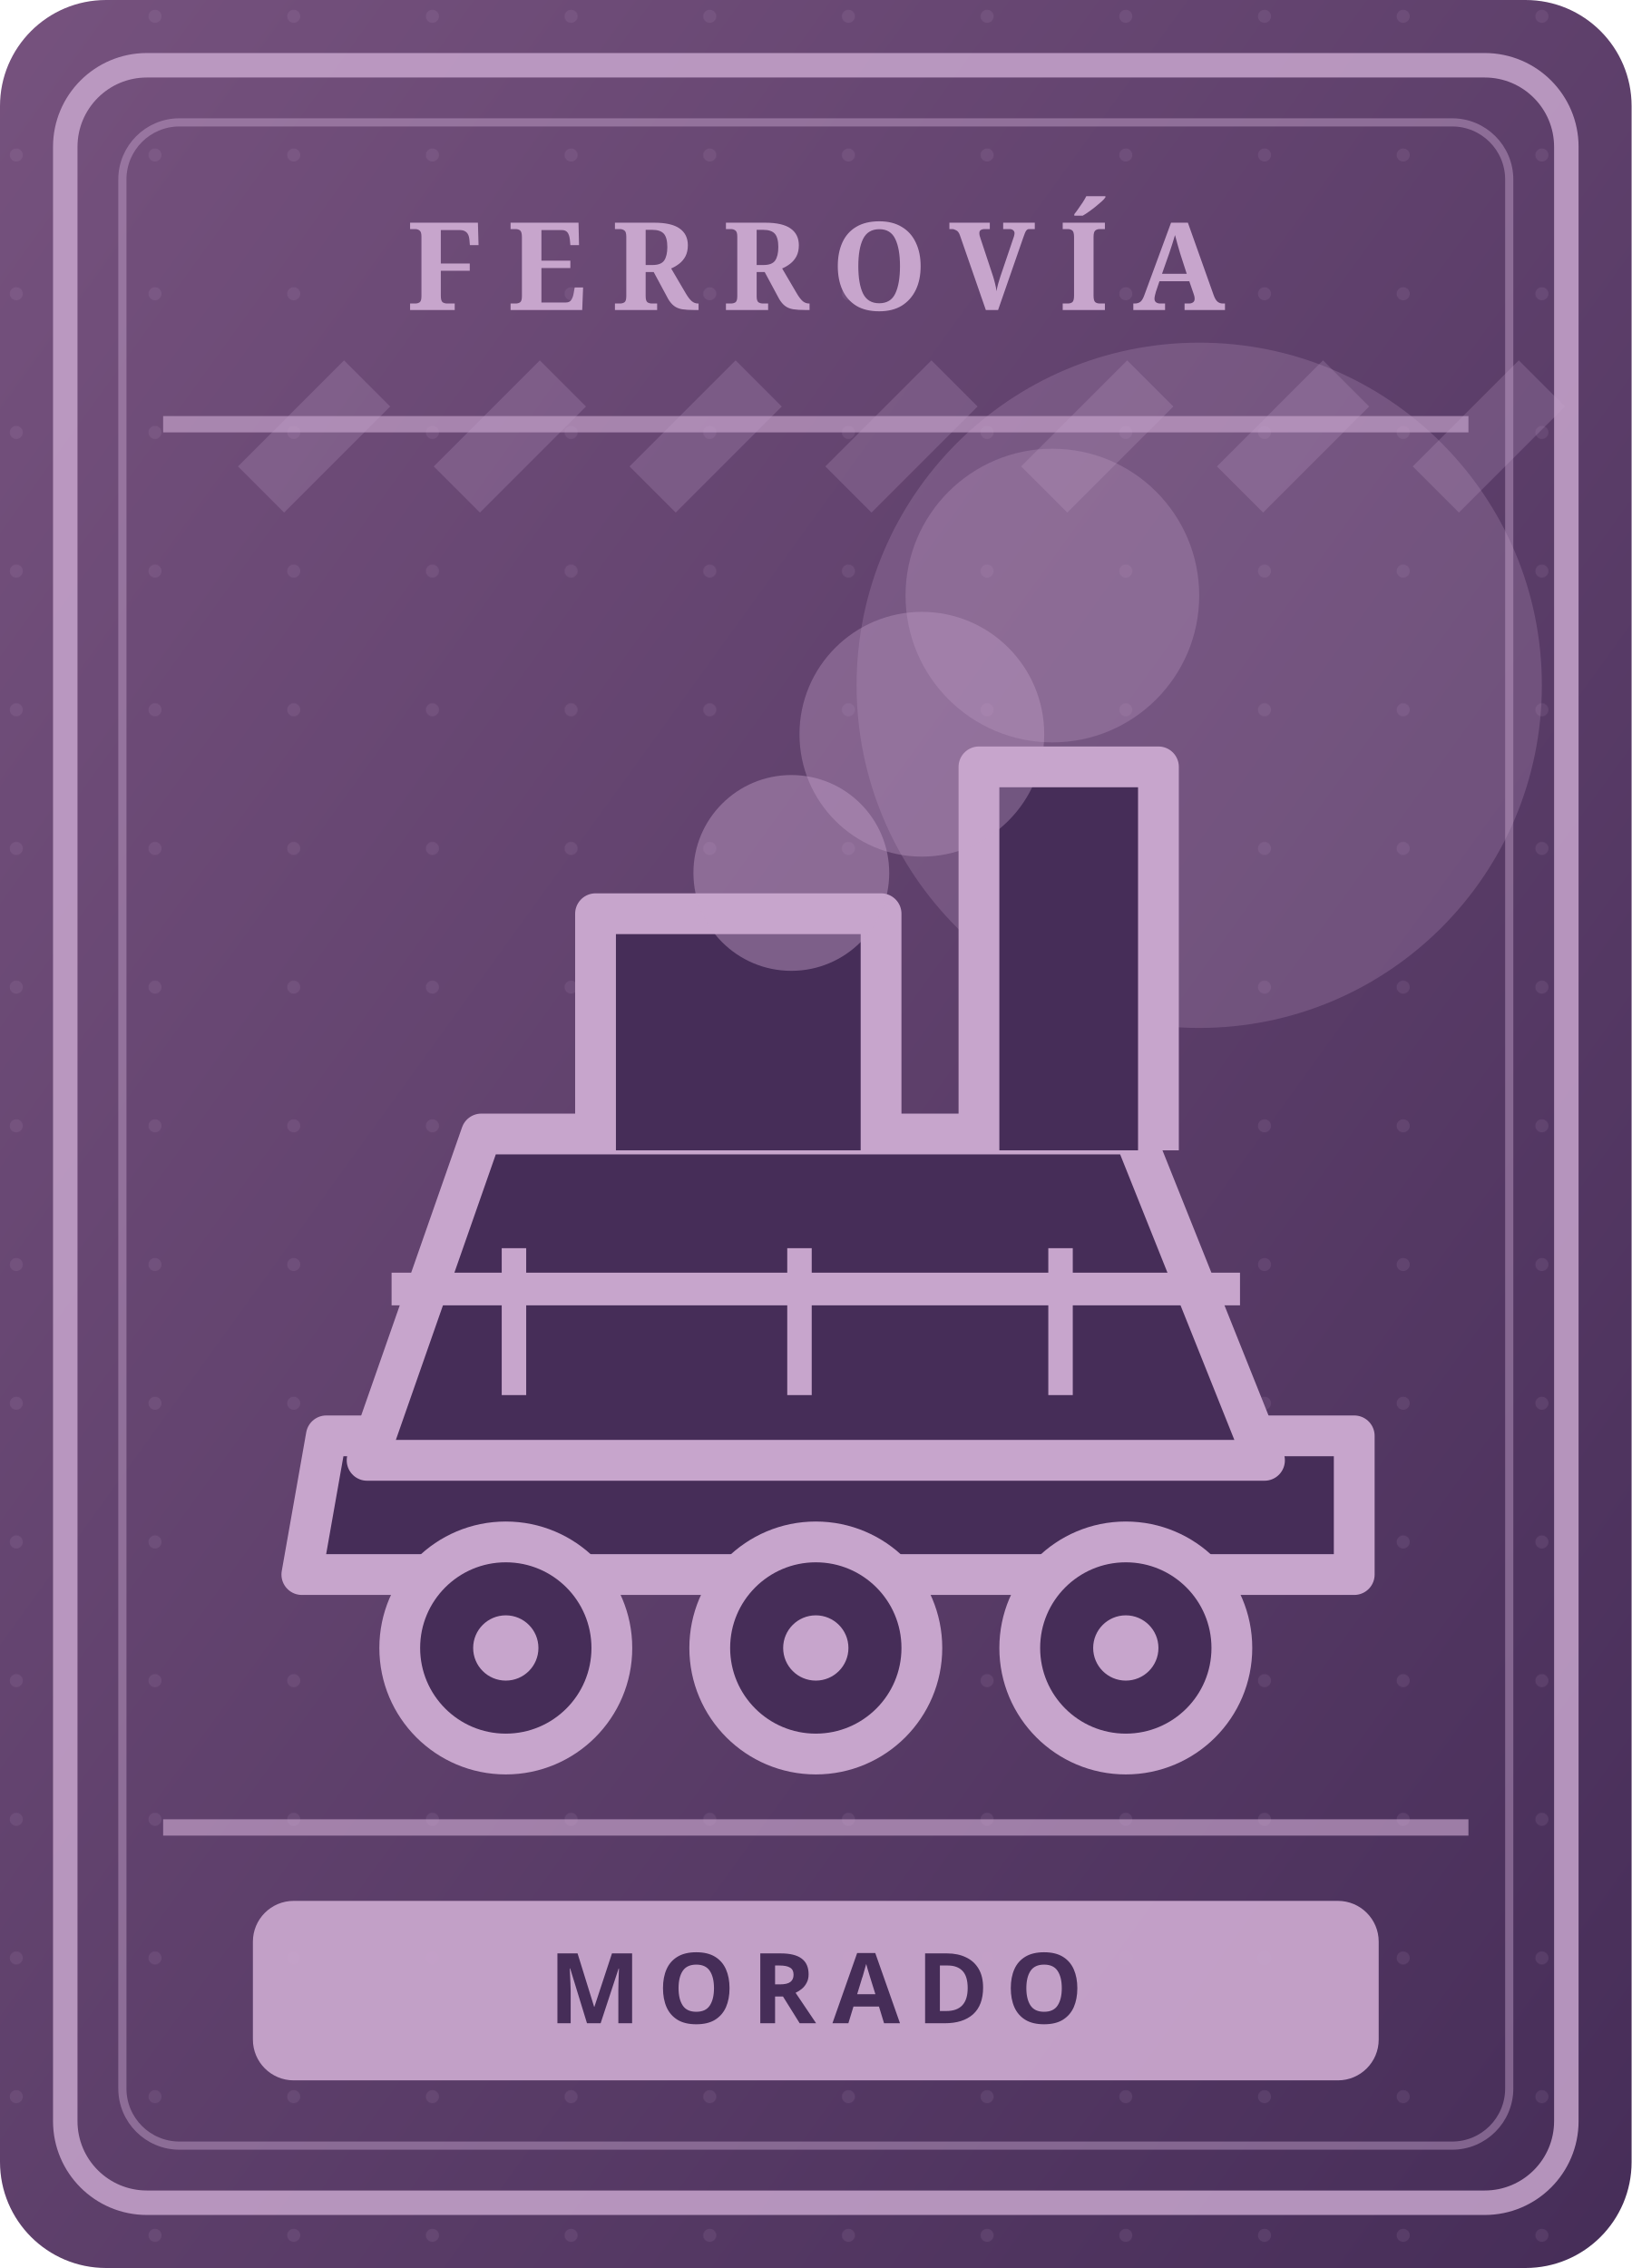
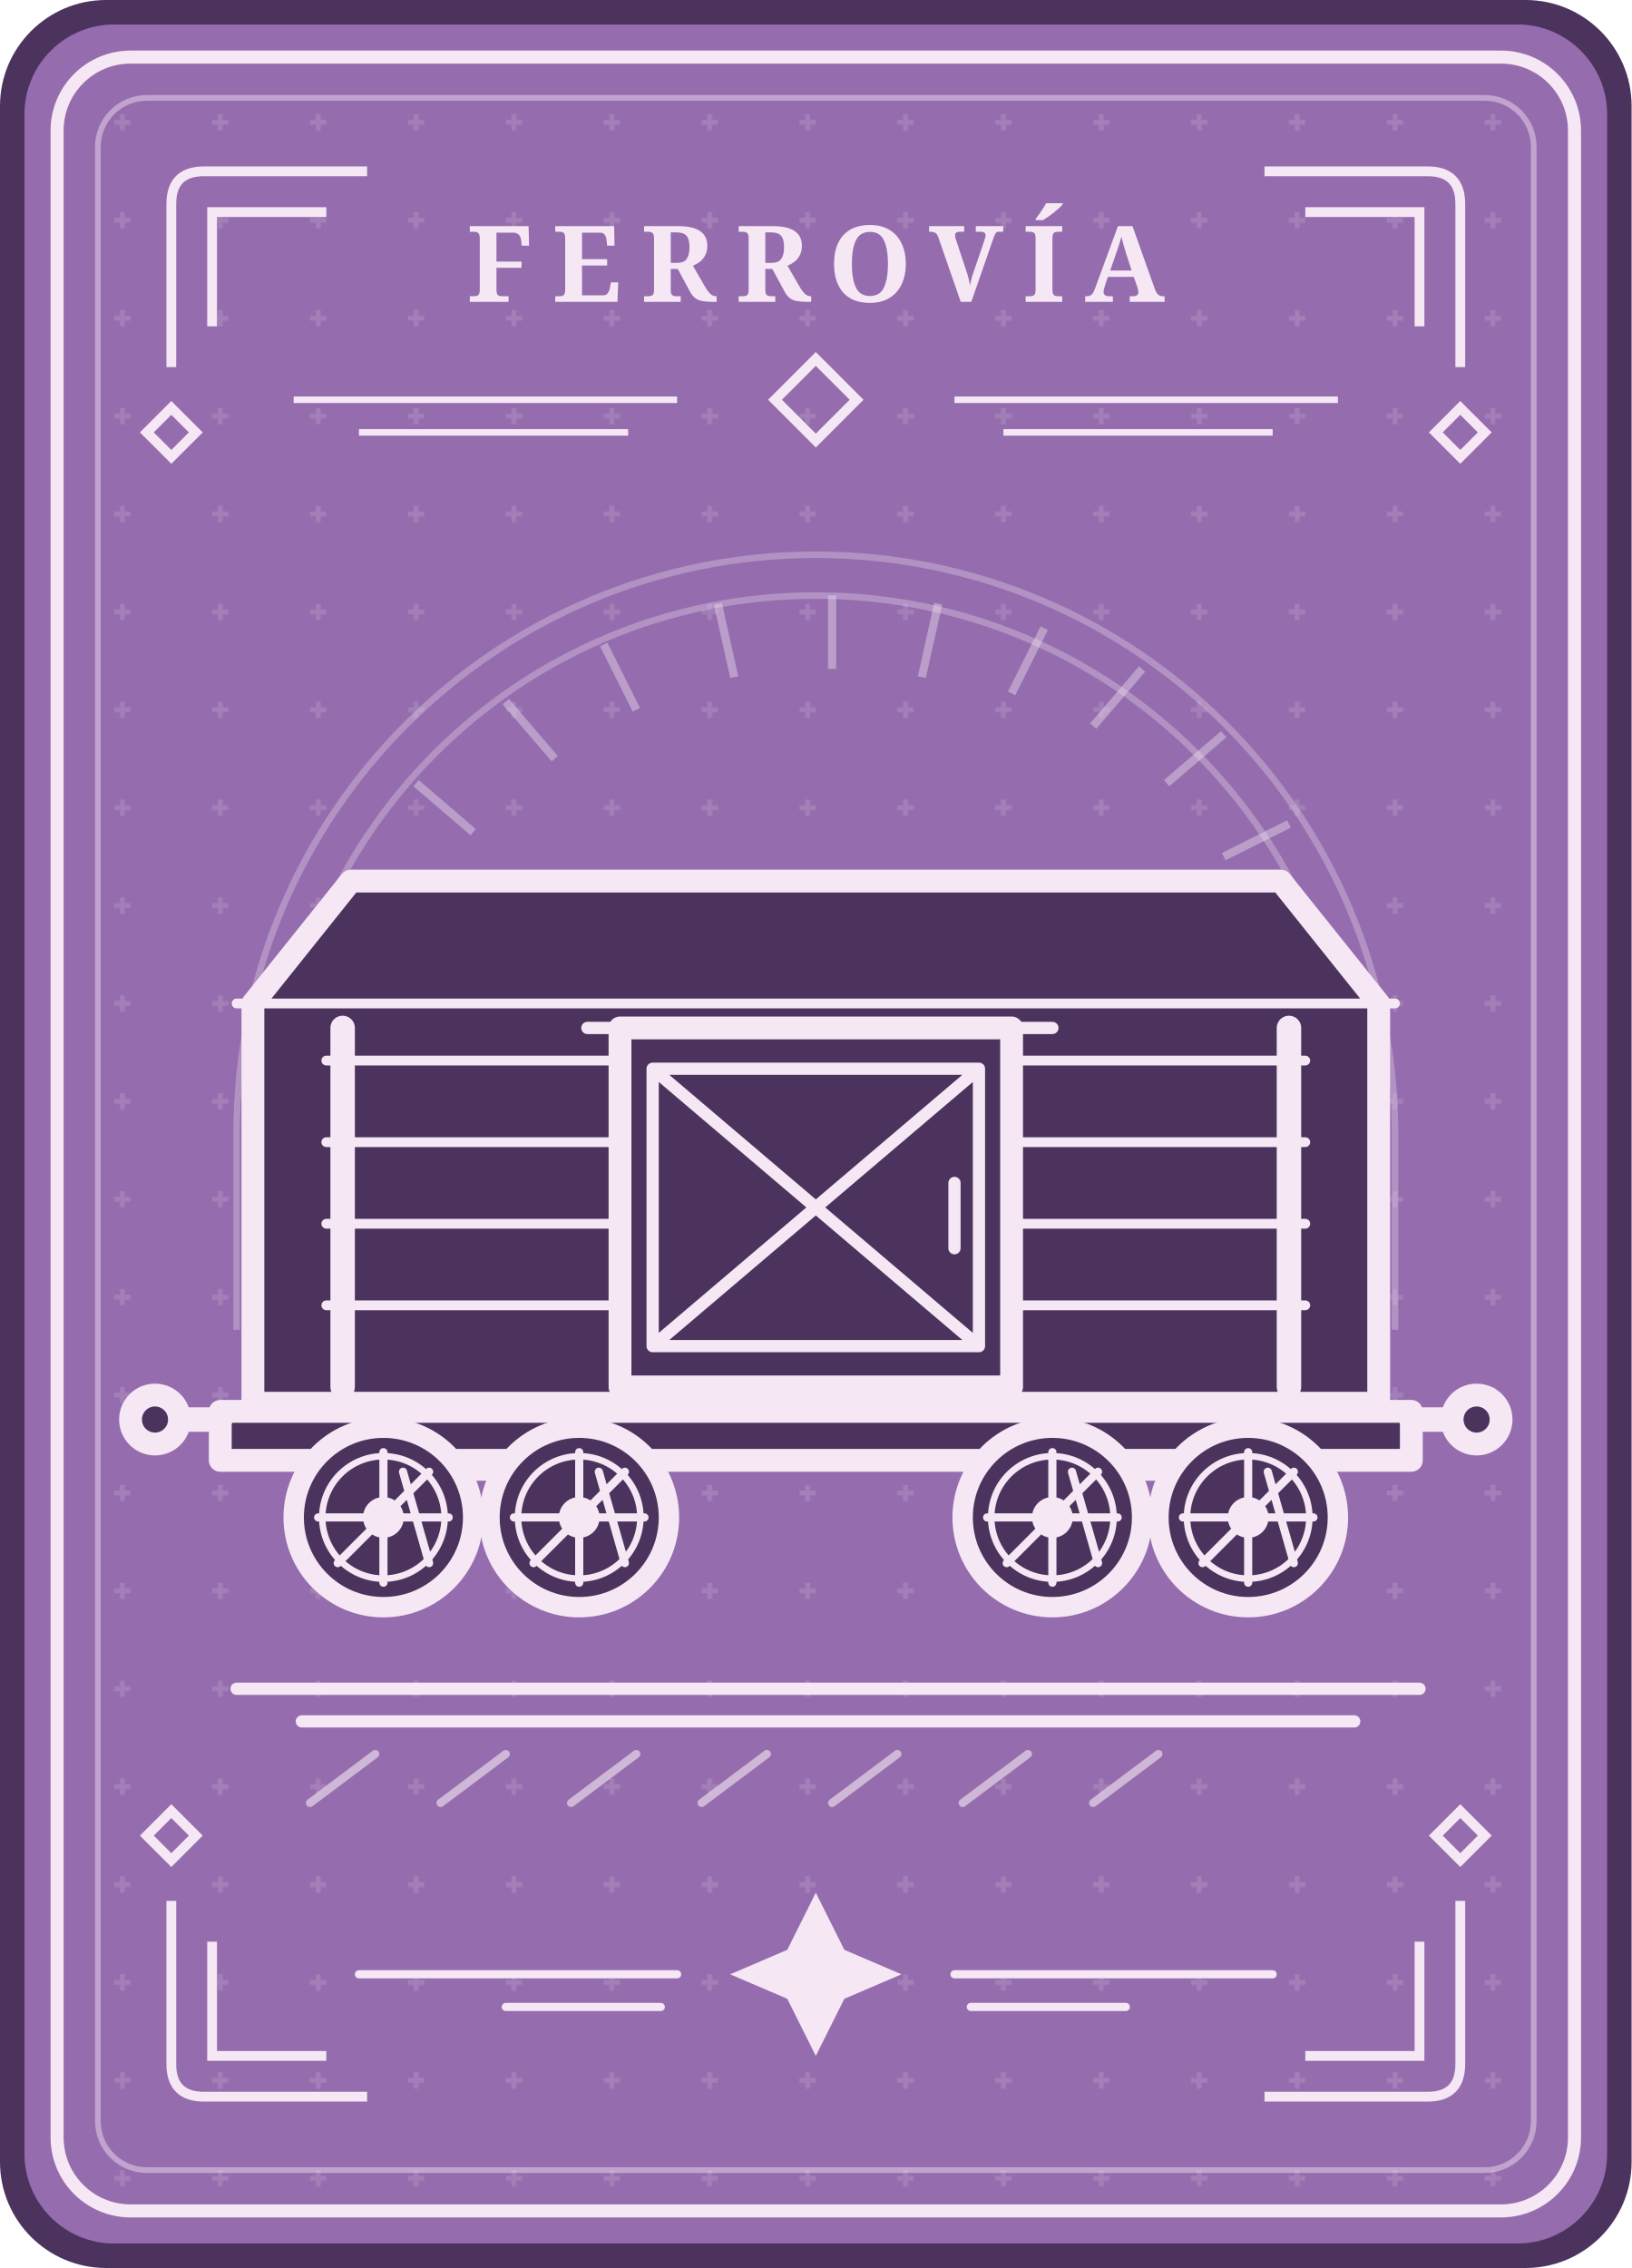
<svg xmlns="http://www.w3.org/2000/svg" viewBox="0 0 200 278" role="img" aria-label="Carta ferroviaria MORADO">
  <defs>
-     <linearGradient id="bg" x1="0" y1="0" x2="1" y2="1">
-       <stop stop-color="#76527e" />
-       <stop offset="1" stop-color="#462d58" />
-     </linearGradient>
-     <pattern id="grain" width="17" height="17" patternUnits="userSpaceOnUse">
-       <circle cx="2" cy="2" r=".8" fill="#c7a5cc" opacity=".12" />
+     <pattern id="engraved-paper" width="12" height="12" patternUnits="userSpaceOnUse">
+       <path d="M2 3h2M3 2v2" fill="none" stroke="#f5e7f4" stroke-width=".6" opacity=".14" />
    </pattern>
+     <path id="corner" d="M21 45V25q0-4 4-4h20M26 40V26h14M18 53l3-3 3 3-3 3Z" />
  </defs>
-   <rect width="200" height="278" rx="13" fill="url(#bg)" />
-   <rect width="200" height="278" rx="13" fill="url(#grain)" />
-   <rect x="8" y="8" width="184" height="262" rx="10" fill="none" stroke="#c7a5cc" stroke-width="3" opacity=".85" />
-   <rect x="15" y="15" width="170" height="248" rx="7" fill="none" stroke="#c7a5cc" stroke-opacity=".45" />
-   <path d="M20 52H180M20 224H180" stroke="#c7a5cc" stroke-width="2" opacity=".65" />
-   <path d="M32 60 l13 -13" stroke="#c7a5cc" stroke-opacity=".22" stroke-width="8" />
-   <path d="M56 60 l13 -13" stroke="#c7a5cc" stroke-opacity=".22" stroke-width="8" />
-   <path d="M80 60 l13 -13" stroke="#c7a5cc" stroke-opacity=".22" stroke-width="8" />
-   <path d="M104 60 l13 -13" stroke="#c7a5cc" stroke-opacity=".22" stroke-width="8" />
-   <path d="M128 60 l13 -13" stroke="#c7a5cc" stroke-opacity=".22" stroke-width="8" />
-   <path d="M152 60 l13 -13" stroke="#c7a5cc" stroke-opacity=".22" stroke-width="8" />
-   <path d="M176 60 l13 -13" stroke="#c7a5cc" stroke-opacity=".22" stroke-width="8" />
-   <circle cx="147" cy="84" r="42" fill="#c7a5cc" opacity=".22" />
-   <g stroke="#c7a5cc" stroke-linejoin="round" stroke-width="5" fill="#462d58">
-     <path d="M40 176 H166 v17 H37 Z" />
-     <path d="M59 139 h80 l16 40 H45 Z" />
-     <path d="M73 141 v-29 h35 v29" />
-     <path d="M120 141 v-47 h22 v47" />
-     <path d="M48 158 H152" stroke-width="4" />
-     <path d="M63 153 v18 M98 153 v18 M130 153 v18" stroke-width="3" />
+   <rect width="200" height="278" rx="13" fill="#4c335e" />
+   <rect id="suit-field" x="3" y="3" width="194" height="272" rx="11" fill="#956dae" />
+   <rect x="7" y="7" width="186" height="264" rx="9" fill="url(#engraved-paper)" stroke="#f5e7f4" stroke-width="1.6" />
+   <rect x="12" y="12" width="176" height="254" rx="6" fill="none" stroke="#f5e7f4" stroke-opacity=".45" stroke-width=".7" />
+   <g fill="none" stroke="#f5e7f4" stroke-width="1.2">
+     <use href="#corner" />
+     <use href="#corner" transform="translate(200 0) scale(-1 1)" />
+     <use href="#corner" transform="translate(0 278) scale(1 -1)" />
+     <use href="#corner" transform="translate(200 278) scale(-1 -1)" />
  </g>
-   <circle cx="62" cy="202" r="13" fill="#462d58" stroke="#c7a5cc" stroke-width="5" />
-   <circle cx="62" cy="202" r="4" fill="#c7a5cc" />
-   <circle cx="100" cy="202" r="13" fill="#462d58" stroke="#c7a5cc" stroke-width="5" />
-   <circle cx="100" cy="202" r="4" fill="#c7a5cc" />
-   <circle cx="138" cy="202" r="13" fill="#462d58" stroke="#c7a5cc" stroke-width="5" />
-   <circle cx="138" cy="202" r="4" fill="#c7a5cc" />
-   <circle cx="97" cy="107" r="12" fill="#c7a5cc" opacity="0.42" />
-   <circle cx="113" cy="90" r="15" fill="#c7a5cc" opacity="0.34" />
-   <circle cx="129" cy="73" r="18" fill="#c7a5cc" opacity="0.26" />
-   <rect x="31" y="233" width="138" height="22" rx="5" fill="#c7a5cc" opacity=".95" />
-   <text x="100" y="248" text-anchor="middle" font-family="system-ui,sans-serif" font-weight="900" font-size="12" letter-spacing="2" fill="#462d58">MORADO</text>
-   <text x="100" y="38" text-anchor="middle" font-family="Georgia,serif" font-size="15" font-weight="bold" letter-spacing="3" fill="#c7a5cc">FERROVÍA</text>
+   <text x="100" y="37" text-anchor="middle" font-family="Georgia,serif" font-weight="bold" font-size="13" letter-spacing="2.4" fill="#f5e7f4">FERROVÍA</text>
+   <g fill="none" stroke="#f5e7f4">
+     <path d="M36 49H83m34 0h47M44 53H77m46 0h33" stroke-width=".8" />
+     <path d="M100 44l5 5-5 5-5-5Z" stroke-width="1.2" />
+     <path d="M29 163V139a71 71 0 0 1 142 0v24M34 160V139a66 66 0 0 1 132 0v21" opacity=".3" stroke-width=".8" />
+     <path d="M44 109l8 4m-1-17 7 6m4-16 6 7m6-14 4 8m10-13 2 9m12-10v9m13-8-2 9m15-6-4 8m16-3-6 7m16 1-7 6m15 5-8 4" opacity=".4" stroke-width="1" />
+   </g>
+   <g id="wagon-purple" data-cargo="mercancías" stroke-linejoin="round" stroke-linecap="round">
+     <g fill="#4c335e" stroke="#f5e7f4" stroke-width="2.8">
+       <path d="M31 123l12-15H157l12 15v49H31Z" />
+       <path d="M29 123H171M40 130H160m-120 10H160m-120 10H160m-120 10H160" stroke-width="1.2" />
+       <path d="M76 126H124v44H76Z" />
+       <path d="M80 131H120v34H80Zm0 0 40 34m0-34-40 34M72 126H129M117 145v8" stroke-width="1.5" />
+       <path d="M42 126v44m116-44v44" stroke-width="3" />
+       <path d="M27 173H173v6H27Z" />
+       <path d="M21 174H27m146 0h6M42 180H77m46 0h35" stroke-width="3" />
+       <circle cx="19" cy="174" r="3" />
+       <circle cx="181" cy="174" r="3" />
+     </g>
+     <g transform="translate(47 186)">
+       <circle r="11" fill="#4c335e" stroke="#f5e7f4" stroke-width="2.5" />
+       <circle r="7.5" fill="none" stroke="#f5e7f4" stroke-width=".8" />
+       <path d="M0-8V8M-8 0H8m-5.6-5.6L5.6 5.6m-11.2 0L5.6-5.6" stroke="#f5e7f4" stroke-width="1" />
+       <circle r="2.5" fill="#f5e7f4" />
+     </g>
+     <g transform="translate(71 186)">
+       <circle r="11" fill="#4c335e" stroke="#f5e7f4" stroke-width="2.5" />
+       <circle r="7.5" fill="none" stroke="#f5e7f4" stroke-width=".8" />
+       <path d="M0-8V8M-8 0H8m-5.6-5.6L5.6 5.6m-11.2 0L5.6-5.6" stroke="#f5e7f4" stroke-width="1" />
+       <circle r="2.5" fill="#f5e7f4" />
+     </g>
+     <g transform="translate(129 186)">
+       <circle r="11" fill="#4c335e" stroke="#f5e7f4" stroke-width="2.5" />
+       <circle r="7.5" fill="none" stroke="#f5e7f4" stroke-width=".8" />
+       <path d="M0-8V8M-8 0H8m-5.6-5.6L5.6 5.6m-11.2 0L5.6-5.6" stroke="#f5e7f4" stroke-width="1" />
+       <circle r="2.5" fill="#f5e7f4" />
+     </g>
+     <g transform="translate(153 186)">
+       <circle r="11" fill="#4c335e" stroke="#f5e7f4" stroke-width="2.5" />
+       <circle r="7.5" fill="none" stroke="#f5e7f4" stroke-width=".8" />
+       <path d="M0-8V8M-8 0H8m-5.6-5.6L5.6 5.6m-11.2 0L5.6-5.6" stroke="#f5e7f4" stroke-width="1" />
+       <circle r="2.5" fill="#f5e7f4" />
+     </g>
+   </g>
+   <g id="rail-ornament" fill="none" stroke="#f5e7f4" stroke-linecap="round">
+     <path d="M29 207H174m-137 4h129" stroke-width="1.5" />
+     <path d="M46 215l-8 6m24-6-8 6m24-6-8 6m24-6-8 6m24-6-8 6m24-6-8 6m24-6-8 6" stroke-width="1" opacity=".6" />
+     <path d="M44 242H83m34 0h39M62 246H81m38 0h19" stroke-width="1" />
+     <path d="M100 232l3.5 7 7 3-7 3-3.5 7-3.5-7-7-3 7-3Z" fill="#f5e7f4" stroke="none" />
+   </g>
</svg>
